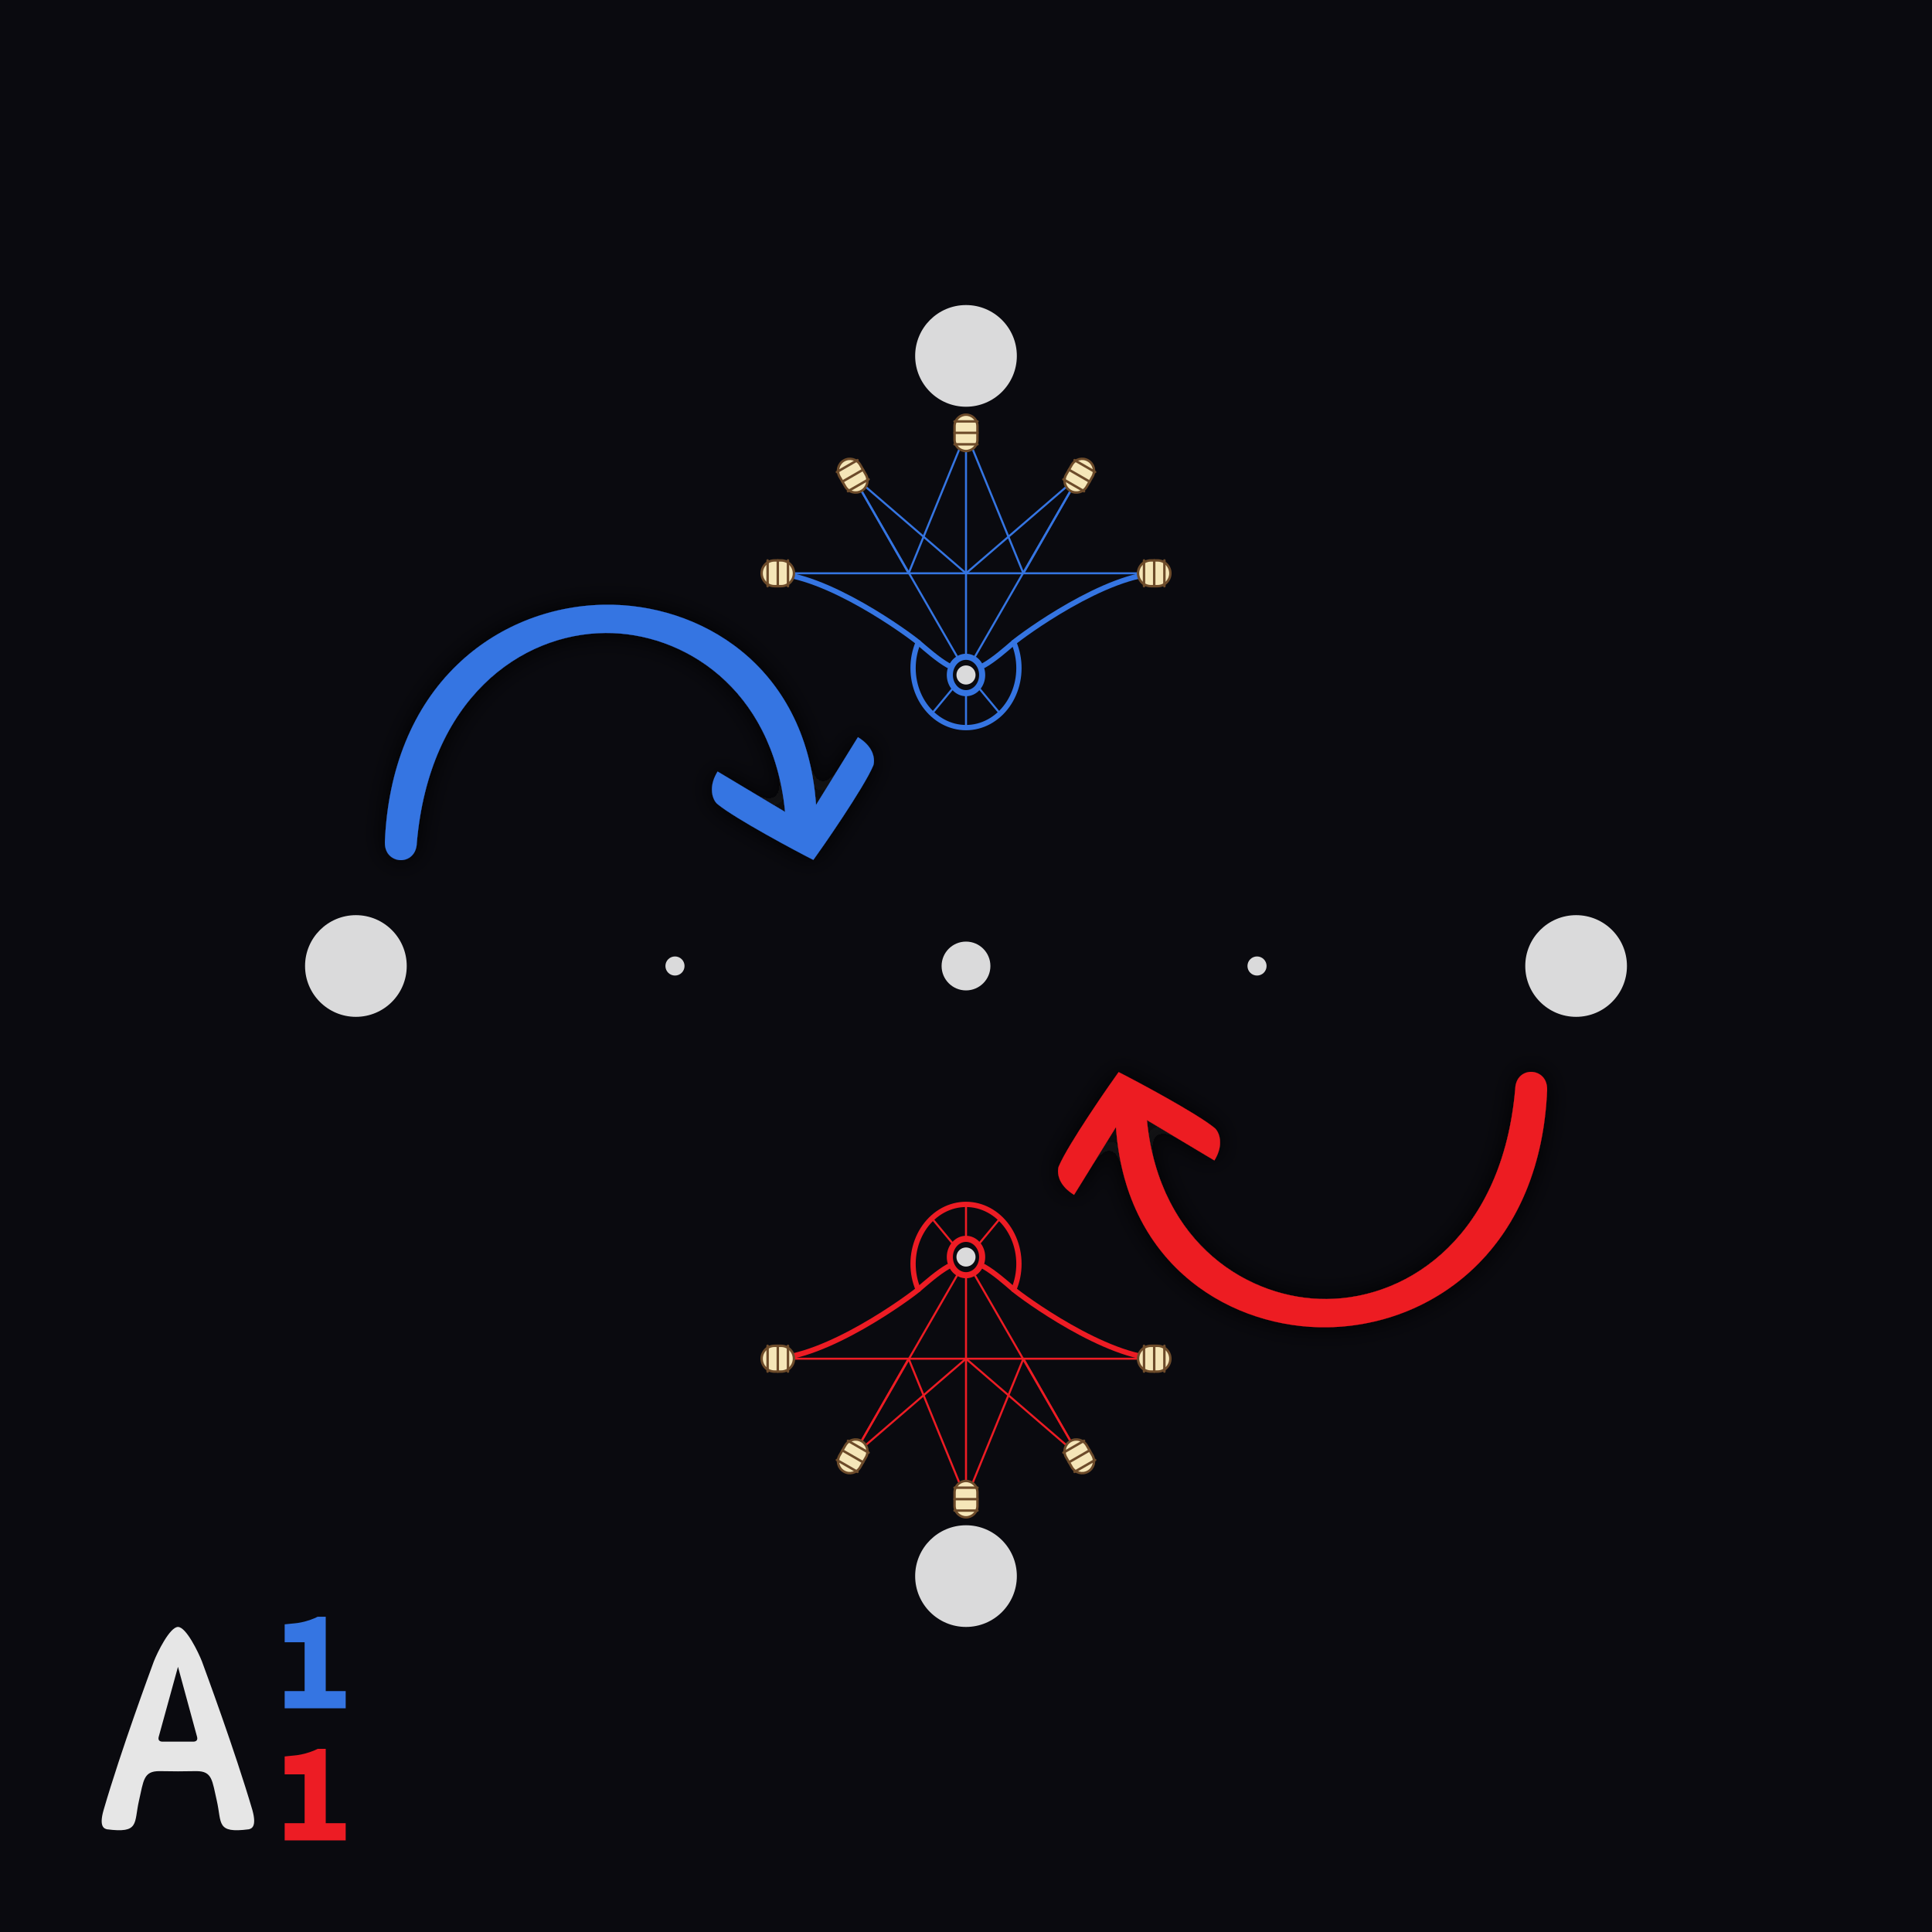
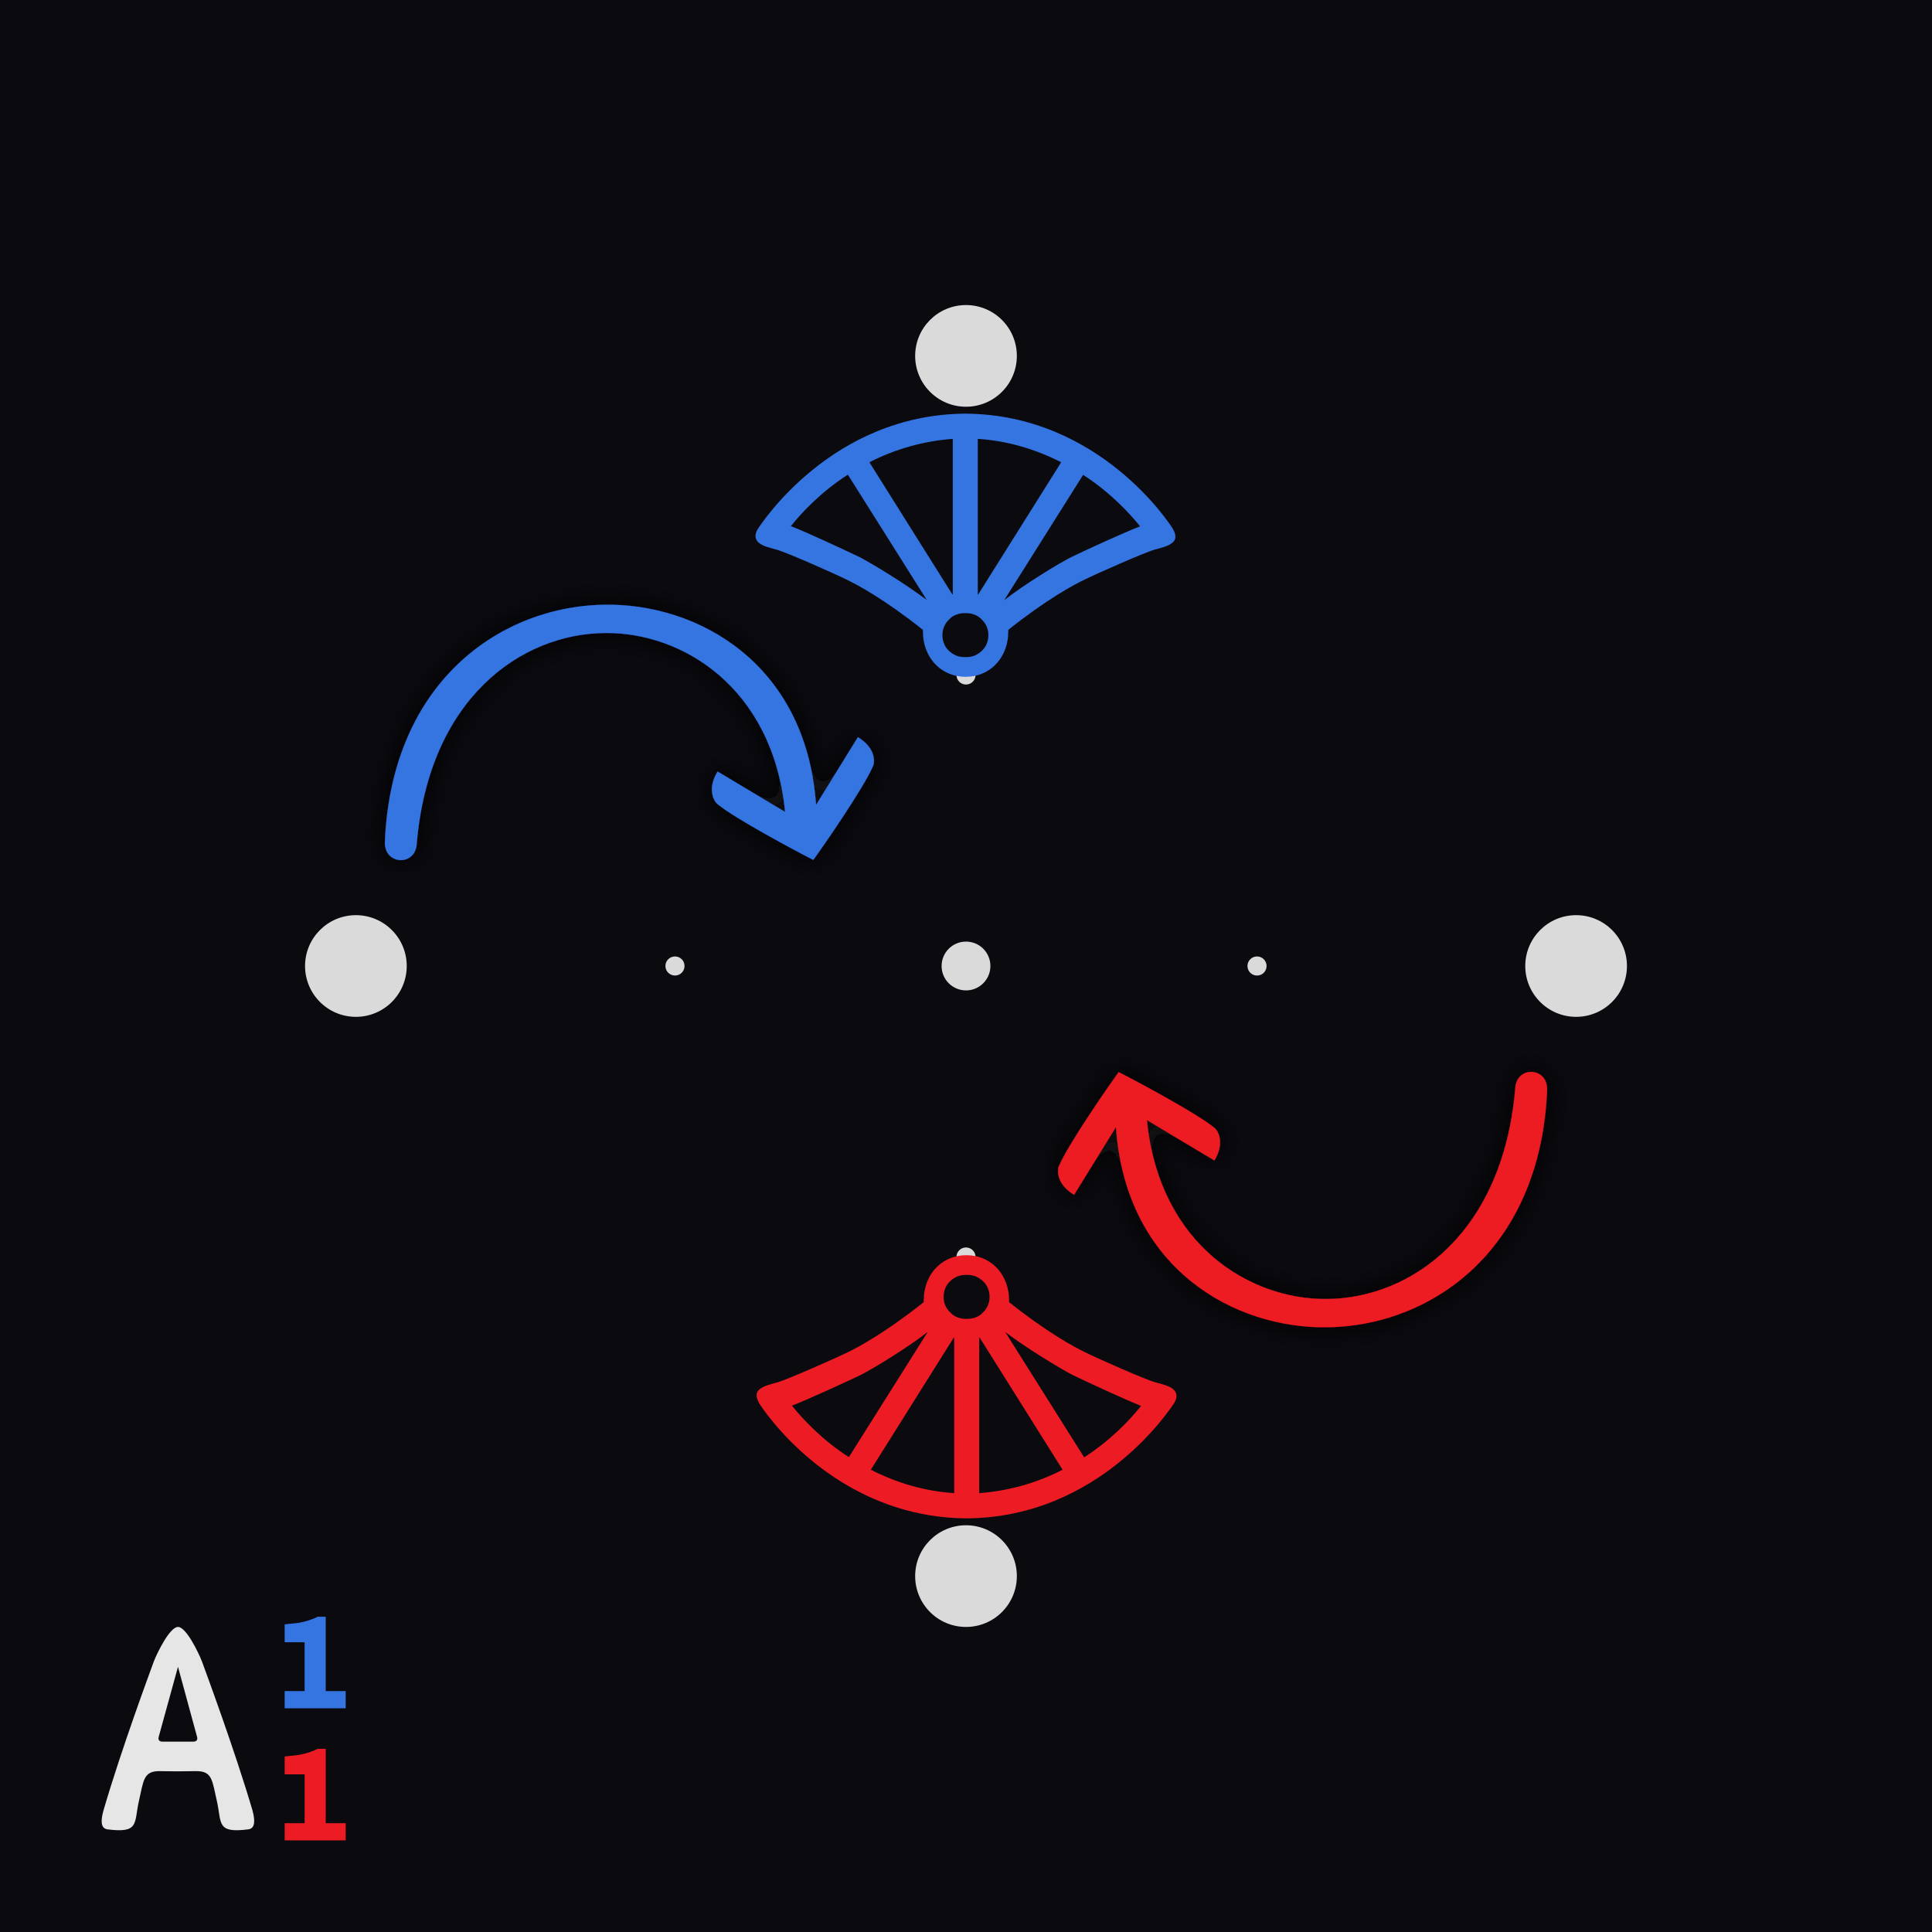
<svg xmlns="http://www.w3.org/2000/svg" viewBox="0 0 950 950" width="950" height="950">
  <defs>
    <filter id="arrow-halo" x="-20%" y="-20%" width="140%" height="140%">
      <feDropShadow dx="0" dy="0" stdDeviation="6" flood-color="#0a0a0f" />
      <feDropShadow dx="0" dy="0" stdDeviation="6" flood-color="#0a0a0f" />
      <feDropShadow dx="0" dy="0" stdDeviation="6" flood-color="#0a0a0f" />
    </filter>
  </defs>
  <rect width="950" height="950" fill="#0a0a0f" />
  <g style="color: #ffffff" opacity="0.85">
    <circle cx="475" cy="475" r="12" fill="#ffffff" />
    <circle cx="475" cy="175" r="25" fill="#ffffff" />
    <circle cx="775" cy="475" r="25" fill="#ffffff" />
    <circle cx="475" cy="775" r="25" fill="#ffffff" />
    <circle cx="175" cy="475" r="25" fill="#ffffff" />
    <circle cx="475" cy="331.9" r="4.7" fill="#ffffff" />
    <circle cx="618.1" cy="475" r="4.7" fill="#ffffff" />
    <circle cx="475" cy="618.1" r="4.7" fill="#ffffff" />
    <circle cx="331.9" cy="475" r="4.7" fill="#ffffff" />
  </g>
  <g transform="translate(475, 331.9) rotate(270) translate(-130, -103.5)">
-     <g data-fan-frame="" fill="none" stroke="#3575E2" stroke-linecap="round" stroke-linejoin="round">
-       <ellipse data-fire-grip-ring="" cx="130" cy="103.5" rx="8.942" ry="7.95" stroke-width="3" />
-       <path data-fire-grip-shell="" d="M 146 80.005 L 144.501 79.415 L 142.967 78.9 L 141.404 78.462 L 139.815 78.103 L 138.206 77.824 L 136.582 77.625 L 134.948 77.507 L 133.31 77.471 L 131.671 77.516 L 130.038 77.642 L 128.416 77.85 L 126.809 78.138 L 125.223 78.506 L 123.662 78.951 L 122.132 79.474 L 120.637 80.073 L 119.183 80.744 L 117.772 81.487 L 116.411 82.299 L 115.103 83.177 L 113.853 84.119 L 112.663 85.122 L 111.539 86.182 L 110.483 87.297 L 109.499 88.463 L 108.59 89.675 L 107.758 90.931 L 107.007 92.226 L 106.339 93.557 L 105.755 94.919 L 105.258 96.308 L 104.85 97.719 L 104.531 99.148 L 104.302 100.591 L 104.164 102.043 L 104.118 103.5 L 104.164 104.957 L 104.302 106.409 L 104.531 107.852 L 104.85 109.281 L 105.258 110.692 L 105.755 112.081 L 106.339 113.443 L 107.007 114.774 L 107.758 116.069 L 108.59 117.325 L 109.499 118.537 L 110.483 119.703 L 111.539 120.818 L 112.663 121.878 L 113.853 122.881 L 115.103 123.823 L 116.411 124.701 L 117.772 125.513 L 119.183 126.256 L 120.637 126.927 L 122.132 127.526 L 123.662 128.048 L 125.223 128.494 L 126.809 128.862 L 128.416 129.15 L 130.038 129.358 L 131.671 129.484 L 133.31 129.53 L 134.948 129.493 L 136.582 129.375 L 138.206 129.176 L 139.815 128.897 L 141.404 128.538 L 142.967 128.1 L 144.501 127.585 L 146 126.995" stroke-width="2.6" />
-       <path data-fire-grip-bridge="1" d="M 123.428 97.032 L 111.001 86.735" />
-       <path data-fire-grip-bridge="2" d="M 119.955 103.5 L 104.118 103.5" />
-       <path data-fire-grip-bridge="3" d="M 123.428 109.968 L 111.001 120.265" />
-       <path data-fire-rail="left" d="M 134.694 94.737 C 137.51 89.729 142.674 83.887 146 80.005 C 149.325 76.122 179.999 34.645 179.999 7.617" stroke-width="2.6" />
-       <path data-fire-spine="2" d="M 139.388 98.91 L 231.148 45.985" />
-       <path data-fire-spine="3" d="M 140.045 103.5 L 252.81 103.5" />
-       <path data-fire-spine="4" d="M 139.388 108.09 L 231.148 161.015" />
-       <path data-fire-rail="right" d="M 134.694 112.263 C 137.51 117.271 142.674 123.113 146 126.995 C 149.325 130.878 179.999 172.355 179.999 199.383" stroke-width="2.6" />
-       <path data-fire-webbing="WickHorizon" d="M 179.999 10.955 L 179.999 196.045" />
-       <path data-fire-webbing="UpperLeftStar" d="M 249.054 103.5 L 179.999 75.29 L 227.997 47.802 L 179.999 103.5" />
-       <path data-fire-webbing="UpperRightStar" d="M 249.054 103.5 L 179.999 131.709 L 227.997 159.198 L 179.999 103.5" />
-     </g>
-     <g data-fire-wick="1" fill="#f5e6b8" stroke="#6d4b2a" stroke-width="1.2" stroke-linecap="round">
-       <rect x="-7.95" y="-6.337" width="15.899" height="12.674" rx="6.337" transform="translate(179.9987 10.9552) rotate(-90)" />
-       <path data-fire-wick-wrap="1-1" d="M 173.662 15.963 L 186.336 15.963" />
-       <path data-fire-wick-wrap="1-2" d="M 173.662 10.955 L 186.336 10.955" />
-       <path data-fire-wick-wrap="1-3" d="M 173.662 5.948 L 186.336 5.948" />
-     </g>
-     <g data-fire-wick="2" fill="#f5e6b8" stroke="#6d4b2a" stroke-width="1.2" stroke-linecap="round">
-       <rect x="-8.66" y="-5.851" width="17.32" height="11.701" rx="5.851" transform="translate(227.9974 47.8017) rotate(-29.9754)" />
-       <path data-fire-wick-wrap="2-1" d="M 220.349 45.459 L 226.195 55.595" />
-       <path data-fire-wick-wrap="2-2" d="M 225.074 42.734 L 230.921 52.87" />
-       <path data-fire-wick-wrap="2-3" d="M 229.8 40.008 L 235.646 50.144" />
-     </g>
-     <g data-fire-wick="3" fill="#f5e6b8" stroke="#6d4b2a" stroke-width="1.2" stroke-linecap="round">
-       <rect x="-8.942" y="-5.634" width="17.884" height="11.267" rx="5.634" transform="translate(249.0545 103.5) rotate(0)" />
-       <path data-fire-wick-wrap="3-1" d="M 243.422 97.867 L 243.422 109.133" />
-       <path data-fire-wick-wrap="3-2" d="M 249.054 97.867 L 249.054 109.133" />
-       <path data-fire-wick-wrap="3-3" d="M 254.687 97.867 L 254.687 109.133" />
-     </g>
-     <g data-fire-wick="4" fill="#f5e6b8" stroke="#6d4b2a" stroke-width="1.2" stroke-linecap="round">
-       <rect x="-8.66" y="-5.851" width="17.32" height="11.701" rx="5.851" transform="translate(227.9974 159.1983) rotate(29.9754)" />
-       <path data-fire-wick-wrap="4-1" d="M 226.195 151.405 L 220.349 161.541" />
-       <path data-fire-wick-wrap="4-2" d="M 230.921 154.13 L 225.074 164.266" />
-       <path data-fire-wick-wrap="4-3" d="M 235.646 156.856 L 229.8 166.992" />
-     </g>
-     <g data-fire-wick="5" fill="#f5e6b8" stroke="#6d4b2a" stroke-width="1.2" stroke-linecap="round">
-       <rect x="-7.95" y="-6.337" width="15.899" height="12.674" rx="6.337" transform="translate(179.9987 196.0448) rotate(90)" />
-       <path data-fire-wick-wrap="5-1" d="M 186.336 191.037 L 173.662 191.037" />
-       <path data-fire-wick-wrap="5-2" d="M 186.336 196.045 L 173.662 196.045" />
-       <path data-fire-wick-wrap="5-3" d="M 186.336 201.052 L 173.662 201.052" />
-     </g>
+     <style type="text/css">
+ 	.st0-blue{fill:#3575E2;}
+ </style>
+     <path class="st0-blue" d="M201.9 205.2c2.3-1.4 56.2-36.2 56.6-102-.4-65.8-54.4-100.5-56.6-102q-2.85-1.8-5.1-.9c-2.7 1.1-3.7 4.7-4.7 8.3-.2.6-.3 1.3-.5 1.9-1.5 5.1-11.1 27-14.9 34.7-2.4 5-9.6 18.4-24.5 37.1-.7 0-1.4 0-1.9.1H149c-11.7 1.1-19.9 9.6-19.9 20.9s8.2 19.8 19.9 20.9h1.3c.5.1 1.3.1 1.9.1 14.9 18.7 22.1 32.1 24.5 37.1 3.8 7.8 13.4 29.7 14.9 34.7.2.6.3 1.3.5 1.9 1 3.5 2 7.2 4.7 8.3 1.5.4 3.2 0 5.1-1.1zM179.2 66.1c4-6.4 7.4-12.3 8.7-14.8 3-6.2 12-25.5 15.3-33.9 6.4 5.1 16.6 14.5 25.3 28l-61.6 38.8c3.6-4.8 8.3-11.7 12.3-18.1zM234.6 56a107 107 0 0 1 11.5 41h-76.4c-.1-.1-.1-.1-.1-.2zM142 111.4c-.9-.9-1.7-2-2.4-3.5-.5-1.2-.8-2.7-.8-4.1v-1.2c0-1.4.3-2.9.8-4.1.7-1.4 1.4-2.5 2.4-3.5 1.9-2 4.6-3.1 7.6-3.1 2.9 0 5.6 1.1 7.6 3.2 1 .9 1.9 2 2.4 3.5.5 1.1.8 2.6.8 4v1.2c0 1.4-.3 2.9-.8 4-.5 1.4-1.3 2.5-2.4 3.5-2 2.1-4.6 3.2-7.6 3.2s-5.7-1.1-7.6-3.1zm27.6-1.9c0-.1 0-.1.1-.2h76.4c-.9 14.1-4.8 27.8-11.5 41zm18.3 45.6c-1.3-2.5-4.6-8.4-8.7-14.8-4-6.4-8.7-13.3-12.4-18l61.6 38.8c-8.7 13.5-18.9 22.8-25.3 28-3.3-8.5-12.2-27.8-15.2-34z" />
  </g>
  <g transform="translate(475, 618.1) rotate(90) translate(-130, -103.5)">
-     <g data-fan-frame="" fill="none" stroke="#ED1C24" stroke-linecap="round" stroke-linejoin="round">
-       <ellipse data-fire-grip-ring="" cx="130" cy="103.5" rx="8.942" ry="7.95" stroke-width="3" />
-       <path data-fire-grip-shell="" d="M 146 80.005 L 144.501 79.415 L 142.967 78.9 L 141.404 78.462 L 139.815 78.103 L 138.206 77.824 L 136.582 77.625 L 134.948 77.507 L 133.31 77.471 L 131.671 77.516 L 130.038 77.642 L 128.416 77.85 L 126.809 78.138 L 125.223 78.506 L 123.662 78.951 L 122.132 79.474 L 120.637 80.073 L 119.183 80.744 L 117.772 81.487 L 116.411 82.299 L 115.103 83.177 L 113.853 84.119 L 112.663 85.122 L 111.539 86.182 L 110.483 87.297 L 109.499 88.463 L 108.59 89.675 L 107.758 90.931 L 107.007 92.226 L 106.339 93.557 L 105.755 94.919 L 105.258 96.308 L 104.85 97.719 L 104.531 99.148 L 104.302 100.591 L 104.164 102.043 L 104.118 103.5 L 104.164 104.957 L 104.302 106.409 L 104.531 107.852 L 104.85 109.281 L 105.258 110.692 L 105.755 112.081 L 106.339 113.443 L 107.007 114.774 L 107.758 116.069 L 108.59 117.325 L 109.499 118.537 L 110.483 119.703 L 111.539 120.818 L 112.663 121.878 L 113.853 122.881 L 115.103 123.823 L 116.411 124.701 L 117.772 125.513 L 119.183 126.256 L 120.637 126.927 L 122.132 127.526 L 123.662 128.048 L 125.223 128.494 L 126.809 128.862 L 128.416 129.15 L 130.038 129.358 L 131.671 129.484 L 133.31 129.53 L 134.948 129.493 L 136.582 129.375 L 138.206 129.176 L 139.815 128.897 L 141.404 128.538 L 142.967 128.1 L 144.501 127.585 L 146 126.995" stroke-width="2.6" />
-       <path data-fire-grip-bridge="1" d="M 123.428 97.032 L 111.001 86.735" />
-       <path data-fire-grip-bridge="2" d="M 119.955 103.5 L 104.118 103.5" />
-       <path data-fire-grip-bridge="3" d="M 123.428 109.968 L 111.001 120.265" />
-       <path data-fire-rail="left" d="M 134.694 94.737 C 137.51 89.729 142.674 83.887 146 80.005 C 149.325 76.122 179.999 34.645 179.999 7.617" stroke-width="2.6" />
-       <path data-fire-spine="2" d="M 139.388 98.91 L 231.148 45.985" />
-       <path data-fire-spine="3" d="M 140.045 103.5 L 252.81 103.5" />
-       <path data-fire-spine="4" d="M 139.388 108.09 L 231.148 161.015" />
-       <path data-fire-rail="right" d="M 134.694 112.263 C 137.51 117.271 142.674 123.113 146 126.995 C 149.325 130.878 179.999 172.355 179.999 199.383" stroke-width="2.6" />
-       <path data-fire-webbing="WickHorizon" d="M 179.999 10.955 L 179.999 196.045" />
-       <path data-fire-webbing="UpperLeftStar" d="M 249.054 103.5 L 179.999 75.29 L 227.997 47.802 L 179.999 103.5" />
-       <path data-fire-webbing="UpperRightStar" d="M 249.054 103.5 L 179.999 131.709 L 227.997 159.198 L 179.999 103.5" />
-     </g>
-     <g data-fire-wick="1" fill="#f5e6b8" stroke="#6d4b2a" stroke-width="1.2" stroke-linecap="round">
-       <rect x="-7.95" y="-6.337" width="15.899" height="12.674" rx="6.337" transform="translate(179.9987 10.9552) rotate(-90)" />
-       <path data-fire-wick-wrap="1-1" d="M 173.662 15.963 L 186.336 15.963" />
-       <path data-fire-wick-wrap="1-2" d="M 173.662 10.955 L 186.336 10.955" />
-       <path data-fire-wick-wrap="1-3" d="M 173.662 5.948 L 186.336 5.948" />
-     </g>
-     <g data-fire-wick="2" fill="#f5e6b8" stroke="#6d4b2a" stroke-width="1.2" stroke-linecap="round">
-       <rect x="-8.66" y="-5.851" width="17.32" height="11.701" rx="5.851" transform="translate(227.9974 47.8017) rotate(-29.9754)" />
-       <path data-fire-wick-wrap="2-1" d="M 220.349 45.459 L 226.195 55.595" />
-       <path data-fire-wick-wrap="2-2" d="M 225.074 42.734 L 230.921 52.87" />
-       <path data-fire-wick-wrap="2-3" d="M 229.8 40.008 L 235.646 50.144" />
-     </g>
-     <g data-fire-wick="3" fill="#f5e6b8" stroke="#6d4b2a" stroke-width="1.2" stroke-linecap="round">
-       <rect x="-8.942" y="-5.634" width="17.884" height="11.267" rx="5.634" transform="translate(249.0545 103.5) rotate(0)" />
-       <path data-fire-wick-wrap="3-1" d="M 243.422 97.867 L 243.422 109.133" />
-       <path data-fire-wick-wrap="3-2" d="M 249.054 97.867 L 249.054 109.133" />
-       <path data-fire-wick-wrap="3-3" d="M 254.687 97.867 L 254.687 109.133" />
-     </g>
-     <g data-fire-wick="4" fill="#f5e6b8" stroke="#6d4b2a" stroke-width="1.2" stroke-linecap="round">
-       <rect x="-8.66" y="-5.851" width="17.32" height="11.701" rx="5.851" transform="translate(227.9974 159.1983) rotate(29.9754)" />
-       <path data-fire-wick-wrap="4-1" d="M 226.195 151.405 L 220.349 161.541" />
-       <path data-fire-wick-wrap="4-2" d="M 230.921 154.13 L 225.074 164.266" />
-       <path data-fire-wick-wrap="4-3" d="M 235.646 156.856 L 229.8 166.992" />
-     </g>
-     <g data-fire-wick="5" fill="#f5e6b8" stroke="#6d4b2a" stroke-width="1.2" stroke-linecap="round">
-       <rect x="-7.95" y="-6.337" width="15.899" height="12.674" rx="6.337" transform="translate(179.9987 196.0448) rotate(90)" />
-       <path data-fire-wick-wrap="5-1" d="M 186.336 191.037 L 173.662 191.037" />
-       <path data-fire-wick-wrap="5-2" d="M 186.336 196.045 L 173.662 196.045" />
-       <path data-fire-wick-wrap="5-3" d="M 186.336 201.052 L 173.662 201.052" />
-     </g>
+     <style type="text/css">
+ 	.st0-red{fill:#ED1C24;}
+ </style>
+     <path class="st0-red" d="M201.9 205.2c2.3-1.4 56.2-36.2 56.6-102-.4-65.8-54.4-100.5-56.6-102q-2.85-1.8-5.1-.9c-2.7 1.1-3.7 4.7-4.7 8.3-.2.6-.3 1.3-.5 1.9-1.5 5.1-11.1 27-14.9 34.7-2.4 5-9.6 18.4-24.5 37.1-.7 0-1.4 0-1.9.1H149c-11.7 1.1-19.9 9.6-19.9 20.9s8.2 19.8 19.9 20.9h1.3c.5.1 1.3.1 1.9.1 14.9 18.7 22.1 32.1 24.5 37.1 3.8 7.8 13.4 29.7 14.9 34.7.2.6.3 1.3.5 1.9 1 3.5 2 7.2 4.7 8.3 1.5.4 3.2 0 5.1-1.1zM179.2 66.1c4-6.4 7.4-12.3 8.7-14.8 3-6.2 12-25.5 15.3-33.9 6.4 5.1 16.6 14.5 25.3 28l-61.6 38.8c3.6-4.8 8.3-11.7 12.3-18.1zM234.6 56a107 107 0 0 1 11.5 41h-76.4c-.1-.1-.1-.1-.1-.2zM142 111.4c-.9-.9-1.7-2-2.4-3.5-.5-1.2-.8-2.7-.8-4.1v-1.2c0-1.4.3-2.9.8-4.1.7-1.4 1.4-2.5 2.4-3.5 1.9-2 4.6-3.1 7.6-3.1 2.9 0 5.6 1.1 7.6 3.2 1 .9 1.9 2 2.4 3.5.5 1.1.8 2.6.8 4v1.2c0 1.4-.3 2.9-.8 4-.5 1.4-1.3 2.5-2.4 3.5-2 2.1-4.6 3.2-7.6 3.2s-5.7-1.1-7.6-3.1zm27.6-1.9c0-.1 0-.1.1-.2h76.4c-.9 14.1-4.8 27.8-11.5 41zm18.3 45.6c-1.3-2.5-4.6-8.4-8.7-14.8-4-6.4-8.7-13.3-12.4-18l61.6 38.8c-8.7 13.5-18.9 22.8-25.3 28-3.3-8.5-12.2-27.8-15.2-34z" />
  </g>
  <g filter="url(#arrow-halo)" transform="translate(310, 360) rotate(270) translate(-63.45, -121.25)">
    <path d="M49.4 241c-1.2 0-2.1-.2-2.5-.4C36 236 6 215.1.6 211.2c4-7.9 20.3-38.5 27.5-47.2.6-.8 3-2.7 7.1-2.7 2.8 0 5.8.9 8.9 2.8l-19.9 33.2 1-.1c60.3-6.4 87.3-50.3 87-88.3-.3-41.7-32.4-86.6-103.3-92.7C3 16 .4 11.9.5 8.2S3.3.5 9 .5h.5c36 1.5 66.1 13.8 87.1 35.6 18.5 19.2 29 44.9 29.5 72.2.8 46.5-29.2 98.8-97 104.1l-1.5.1L61 233.1c-4.2 6.8-9 7.9-11.6 7.9" style="fill:#3575E2" />
  </g>
  <g filter="url(#arrow-halo)" transform="translate(640, 590) rotate(90) translate(-63.45, -121.25)">
    <path d="M49.4 241c-1.2 0-2.1-.2-2.5-.4C36 236 6 215.1.6 211.2c4-7.9 20.3-38.5 27.5-47.2.6-.8 3-2.7 7.1-2.7 2.8 0 5.8.9 8.9 2.8l-19.9 33.2 1-.1c60.3-6.4 87.3-50.3 87-88.3-.3-41.7-32.4-86.6-103.3-92.7C3 16 .4 11.9.5 8.2S3.3.5 9 .5h.5c36 1.5 66.1 13.8 87.1 35.6 18.5 19.2 29 44.9 29.5 72.2.8 46.5-29.2 98.8-97 104.1l-1.5.1L61 233.1c-4.2 6.8-9 7.9-11.6 7.9" style="fill:#ED1C24" />
  </g>
  <g transform="translate(50, 800)">
    <svg width="74.98" height="99.96" viewBox="22.48 0 74.98 99.96">
      <path fill="#e6e6e6" d="M96.6 90.1C87.8 60.2 73.5 21.7 71.8 17 70 12.4 64 0 60 0S49.9 12.4 48.1 17c-1.7 4.7-16 43.2-24.7 73.1-2.4 8.4.5 9.1 1.7 9.4 16.1 2.1 13.2-3 15.7-14 2.3-10 2.2-14.6 10-14.6 3.8 0 5.6.1 9.2.1s5.3-.1 9.1-.1c7.8 0 7.7 4.6 10 14.6 2.5 11-.4 16.1 15.7 14 1.2-.3 4.1-1 1.8-9.4M67.5 56.4H52.4c-1.4 0-2.3-.7-1.9-2.3L60 19.6l9.4 34.5c.4 1.6-.5 2.3-1.9 2.3" />
    </svg>
    <svg x="89.98" y="-5" width="30" height="45" viewBox="0 0 30 45">
      <g id="Layer_1-2" data-name="Layer 1">
        <path fill="#3575E2" d="m30,36.54v8.46H0v-8.46h9.81V12.52H0V3.72l3.31-.34c2.28-.23,3.71-.27,7.06-1.18,3.44-.93,5.83-2.21,5.83-2.21h3.99v36.54h9.81Z" />
      </g>
    </svg>
    <svg x="89.98" y="59.96" width="30" height="45" viewBox="0 0 30 45">
      <g id="Layer_1-2" data-name="Layer 1">
        <path fill="#ED1C24" d="m30,36.54v8.46H0v-8.46h9.81V12.52H0V3.72l3.31-.34c2.28-.23,3.71-.27,7.06-1.18,3.44-.93,5.83-2.21,5.83-2.21h3.99v36.54h9.81Z" />
      </g>
    </svg>
  </g>
</svg>
